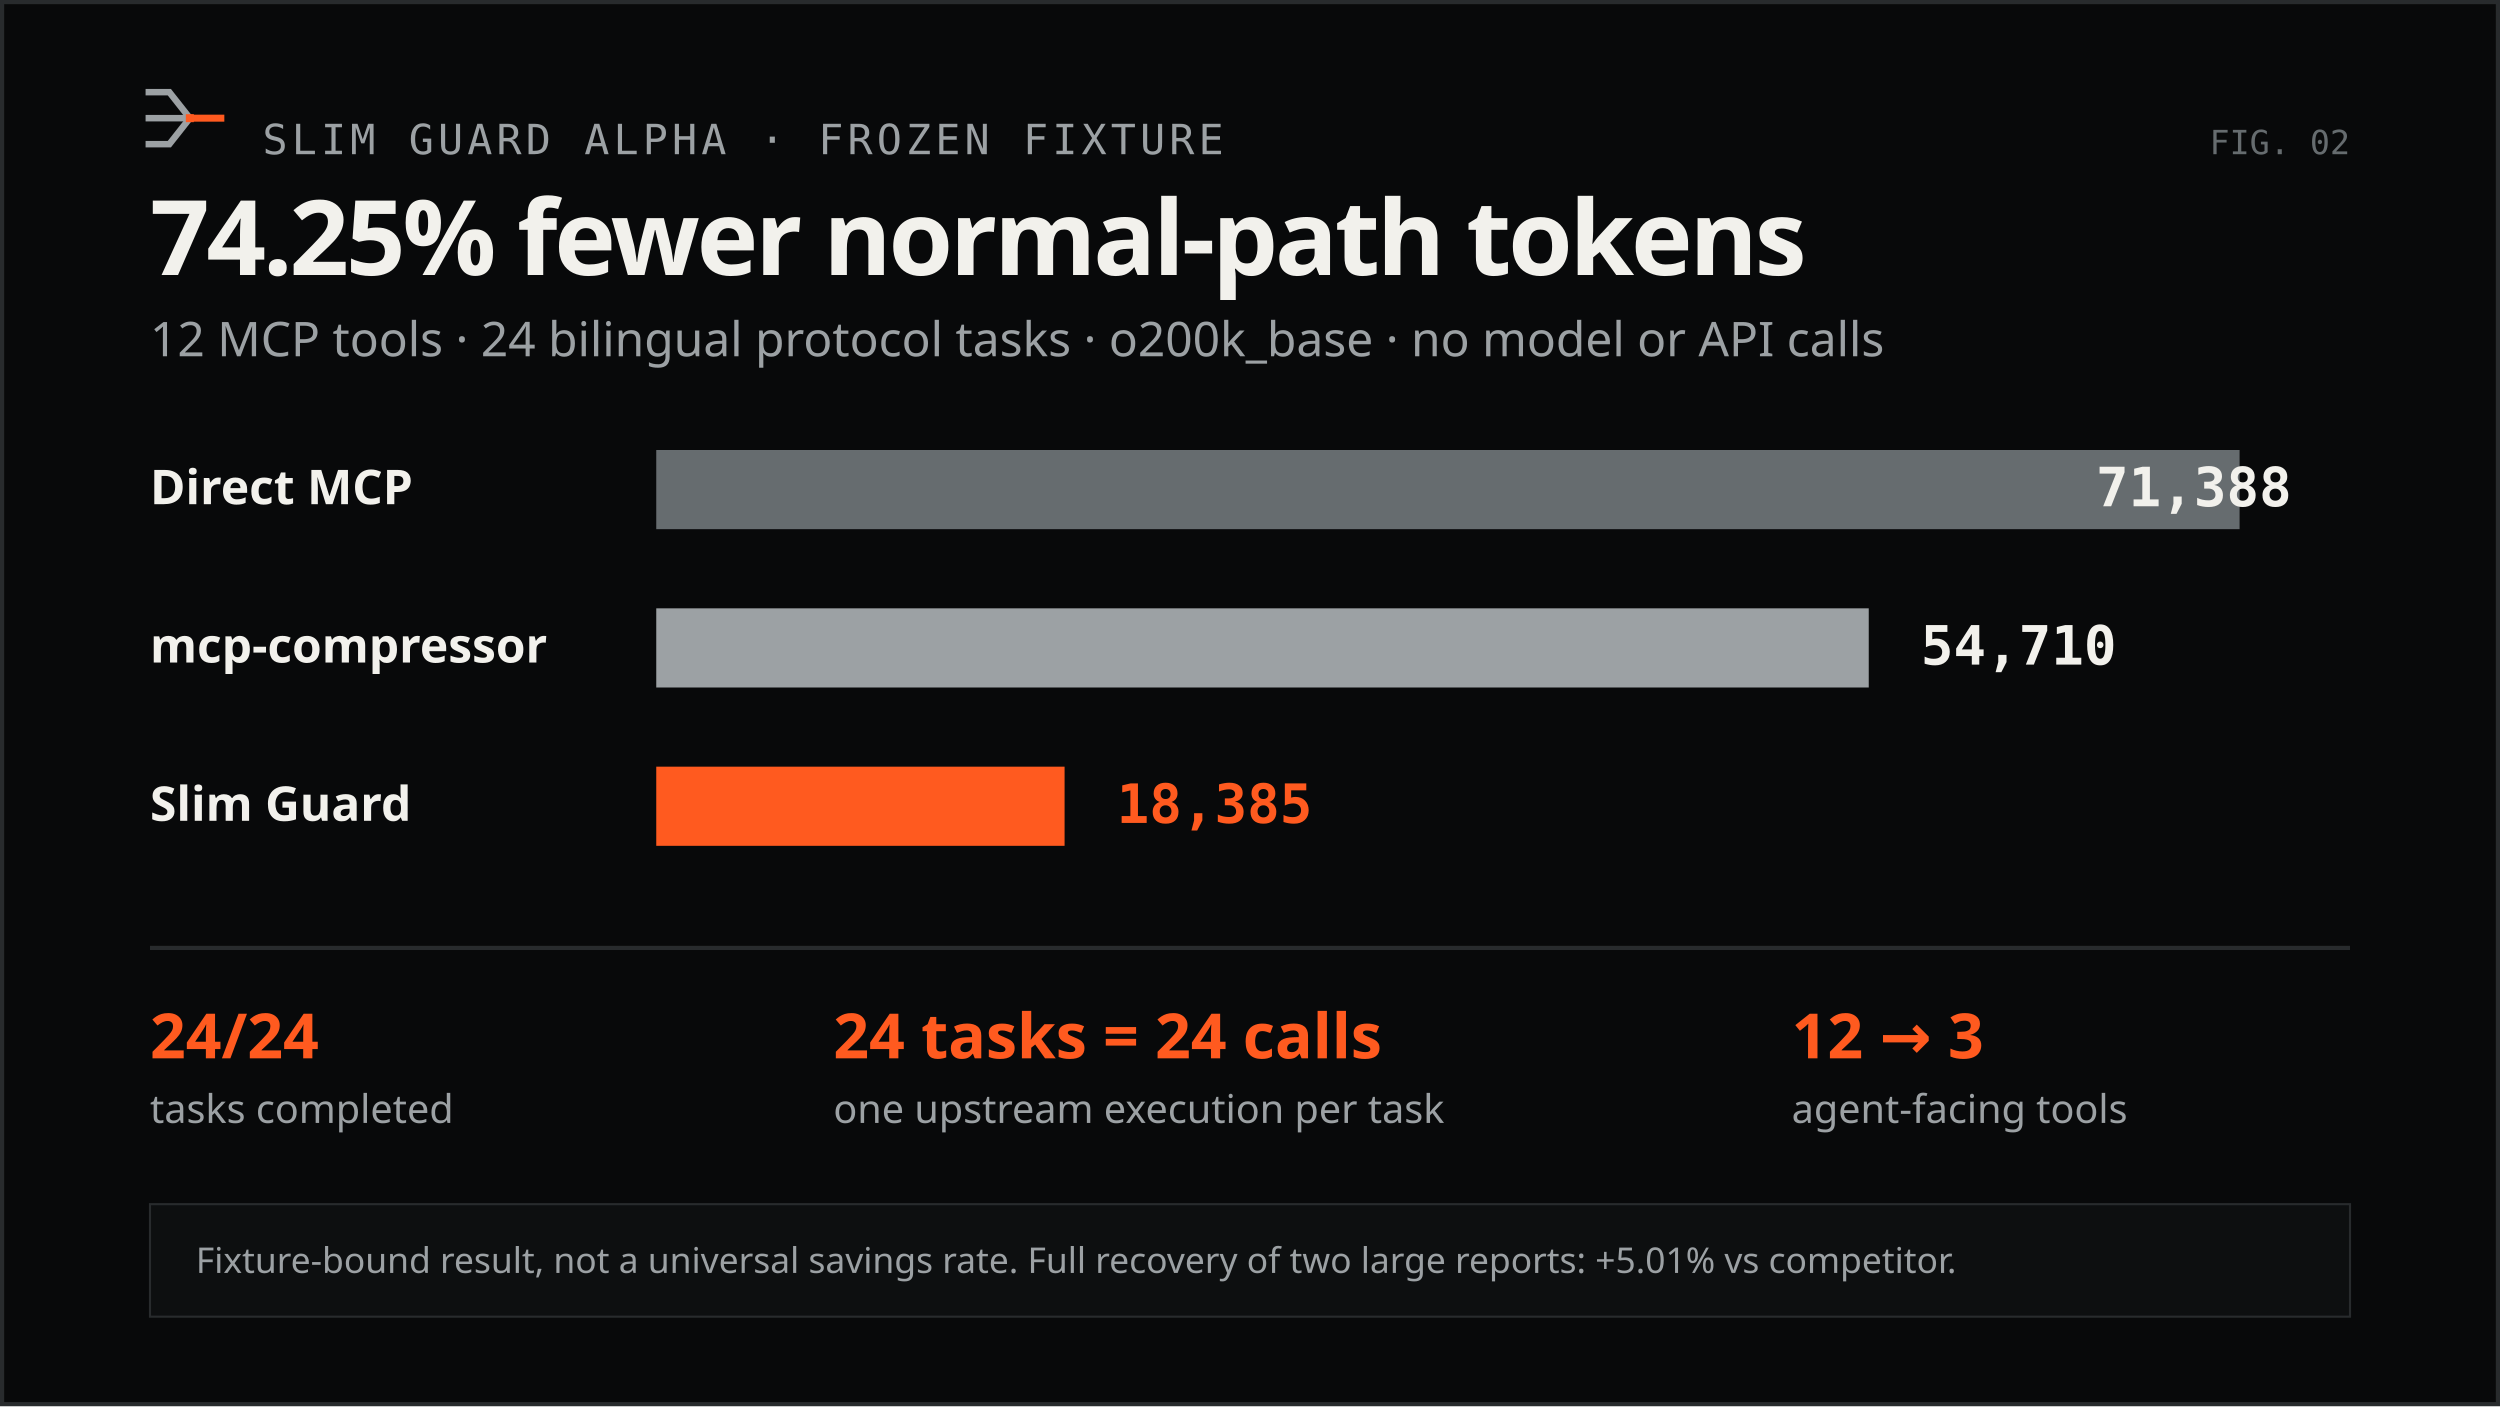
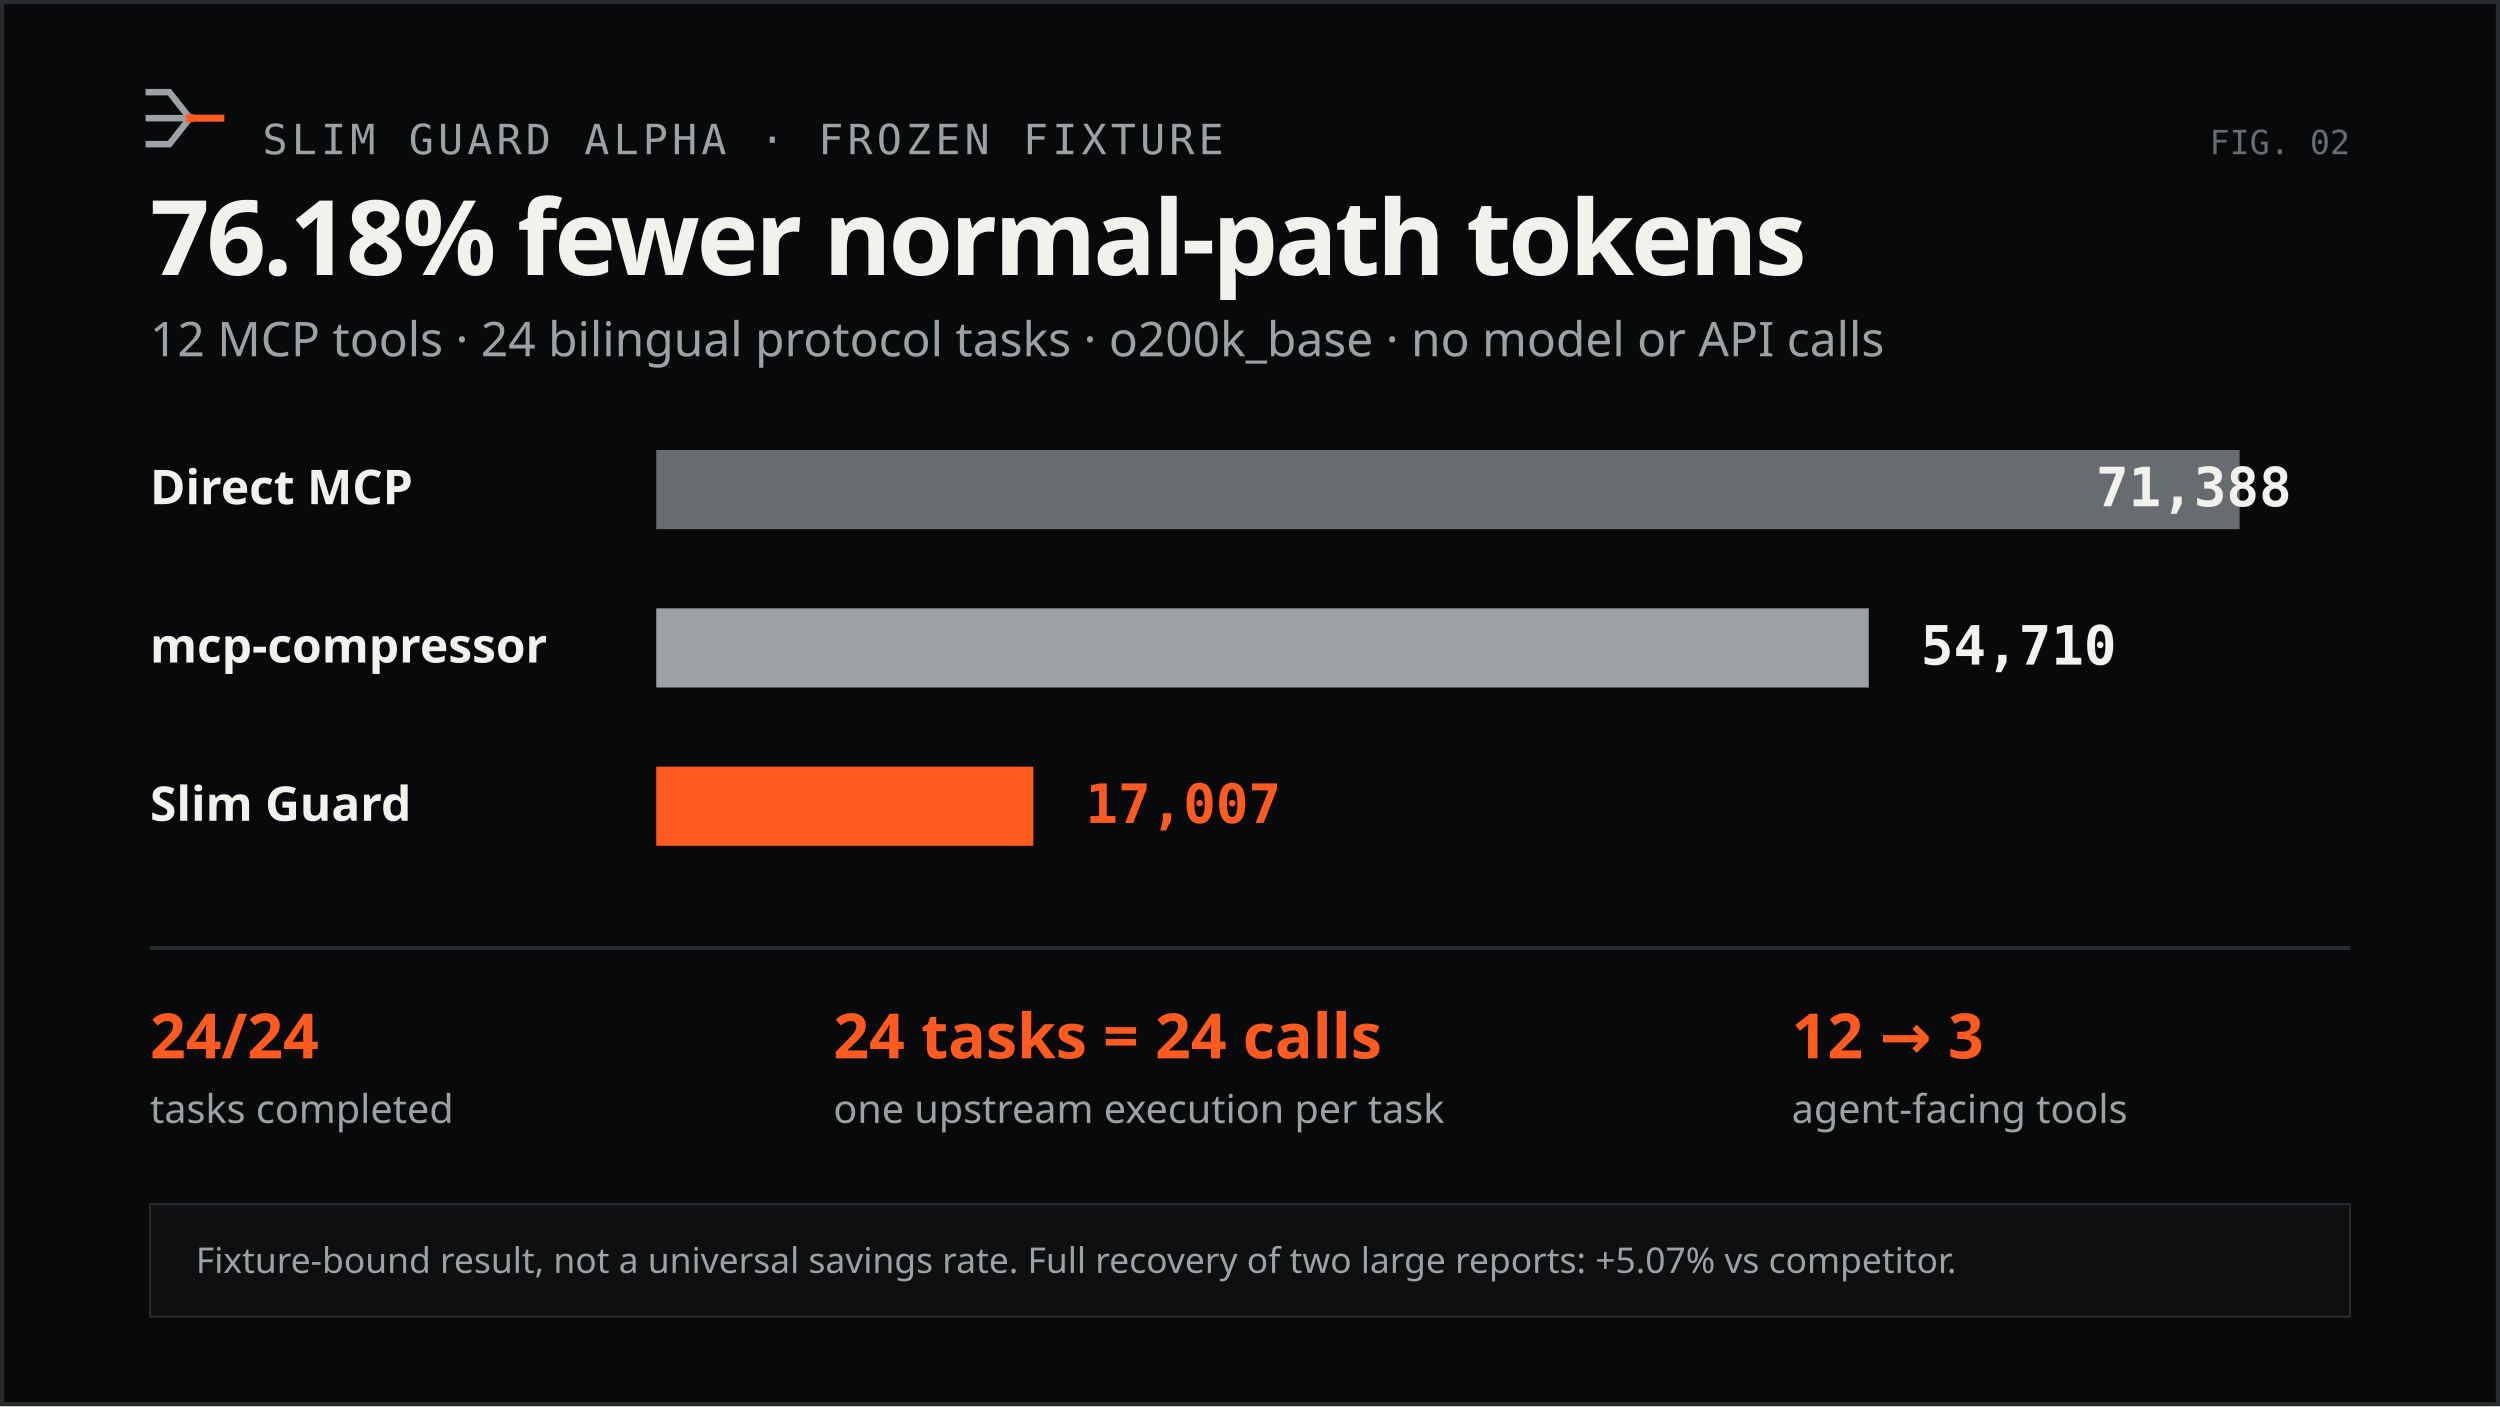
<svg xmlns="http://www.w3.org/2000/svg" width="1200" height="675" viewBox="0 0 1200 675" role="img" aria-labelledby="title desc">
  <rect x="1" y="1" width="1198" height="673" fill="#08090a" stroke="#282b2d" stroke-width="2" />
  <g transform="translate(58 26) scale(.12)">
    <path d="M112 152h82l82 104" fill="none" stroke="#9ca1a4" stroke-width="26" stroke-linecap="square" stroke-linejoin="miter" />
    <path d="M112 256h148" fill="none" stroke="#9ca1a4" stroke-width="26" stroke-linecap="square" />
    <path d="M112 360h82l82-104" fill="none" stroke="#9ca1a4" stroke-width="26" stroke-linecap="square" stroke-linejoin="miter" />
    <path d="M292 256h108" fill="none" stroke="#ff5a1f" stroke-width="28" stroke-linecap="square" />
    <rect x="260" y="240" width="32" height="32" fill="#ff5a1f" />
  </g>
  <text x="126" y="74" fill="#9ca1a4" font-family="Space Mono, Geist Mono, Consolas, monospace" font-size="20" font-weight="500" letter-spacing="2">SLIM GUARD ALPHA · FROZEN FIXTURE</text>
  <text x="1128" y="74" text-anchor="end" fill="#666c6f" font-family="Space Mono, Geist Mono, Consolas, monospace" font-size="16">FIG. 02</text>
-   <text x="72" y="132" fill="#f2f1ec" font-family="Geist Sans, Segoe UI, sans-serif" font-size="50" font-weight="600" letter-spacing="-1.5">74.25% fewer normal-path tokens</text>
+   <text x="72" y="132" fill="#f2f1ec" font-family="Geist Sans, Segoe UI, sans-serif" font-size="50" font-weight="600" letter-spacing="-1.5">76.18% fewer normal-path tokens</text>
  <text x="72" y="171" fill="#9ca1a4" font-family="Geist Sans, Segoe UI, sans-serif" font-size="23">12 MCP tools · 24 bilingual protocol tasks · o200k_base · no model or API calls</text>
  <text x="72" y="242" fill="#f2f1ec" font-family="Geist Sans, Segoe UI, sans-serif" font-size="23" font-weight="650">Direct MCP</text>
  <rect x="315" y="216" width="760" height="38" fill="#666c6f" />
  <text x="1100" y="243" text-anchor="end" fill="#f2f1ec" font-family="Geist Mono, Consolas, monospace" font-size="26" font-weight="700">71,388</text>
  <text x="72" y="318" fill="#f2f1ec" font-family="Geist Sans, Segoe UI, sans-serif" font-size="23" font-weight="650">mcp-compressor</text>
  <rect x="315" y="292" width="582" height="38" fill="#9ca1a4" />
  <text x="922" y="319" fill="#f2f1ec" font-family="Geist Mono, Consolas, monospace" font-size="26" font-weight="700">54,710</text>
  <text x="72" y="394" fill="#f2f1ec" font-family="Geist Sans, Segoe UI, sans-serif" font-size="23" font-weight="750">Slim Guard</text>
-   <rect x="315" y="368" width="196" height="38" fill="#ff5a1f" />
-   <text x="536" y="395" fill="#ff5a1f" font-family="Geist Mono, Consolas, monospace" font-size="26" font-weight="800">18,385</text>
+   <rect x="315" y="368" width="181" height="38" fill="#ff5a1f" />
+   <text x="521" y="395" fill="#ff5a1f" font-family="Geist Mono, Consolas, monospace" font-size="26" font-weight="800">17,007</text>
  <line x1="72" y1="455" x2="1128" y2="455" stroke="#282b2d" stroke-width="2" />
  <text x="72" y="508" fill="#ff5a1f" font-family="Geist Sans, Segoe UI, sans-serif" font-size="30" font-weight="750">24/24</text>
  <text x="72" y="539" fill="#9ca1a4" font-family="Geist Sans, Segoe UI, sans-serif" font-size="19">tasks completed</text>
  <text x="400" y="508" fill="#ff5a1f" font-family="Geist Sans, Segoe UI, sans-serif" font-size="30" font-weight="750">24 tasks = 24 calls</text>
  <text x="400" y="539" fill="#9ca1a4" font-family="Geist Sans, Segoe UI, sans-serif" font-size="19">one upstream execution per task</text>
  <text x="860" y="508" fill="#ff5a1f" font-family="Geist Sans, Segoe UI, sans-serif" font-size="30" font-weight="750">12 → 3</text>
  <text x="860" y="539" fill="#9ca1a4" font-family="Geist Sans, Segoe UI, sans-serif" font-size="19">agent-facing tools</text>
  <rect x="72" y="578" width="1056" height="54" fill="#0d0f10" stroke="#282b2d" />
-   <text x="94" y="611" fill="#9ca1a4" font-family="Geist Sans, Segoe UI, sans-serif" font-size="17">Fixture-bound result, not a universal savings rate. Full recovery of two large reports: +5.01% vs competitor.</text>
+   <text x="94" y="611" fill="#9ca1a4" font-family="Geist Sans, Segoe UI, sans-serif" font-size="17">Fixture-bound result, not a universal savings rate. Full recovery of two large reports: +5.07% vs competitor.</text>
</svg>
